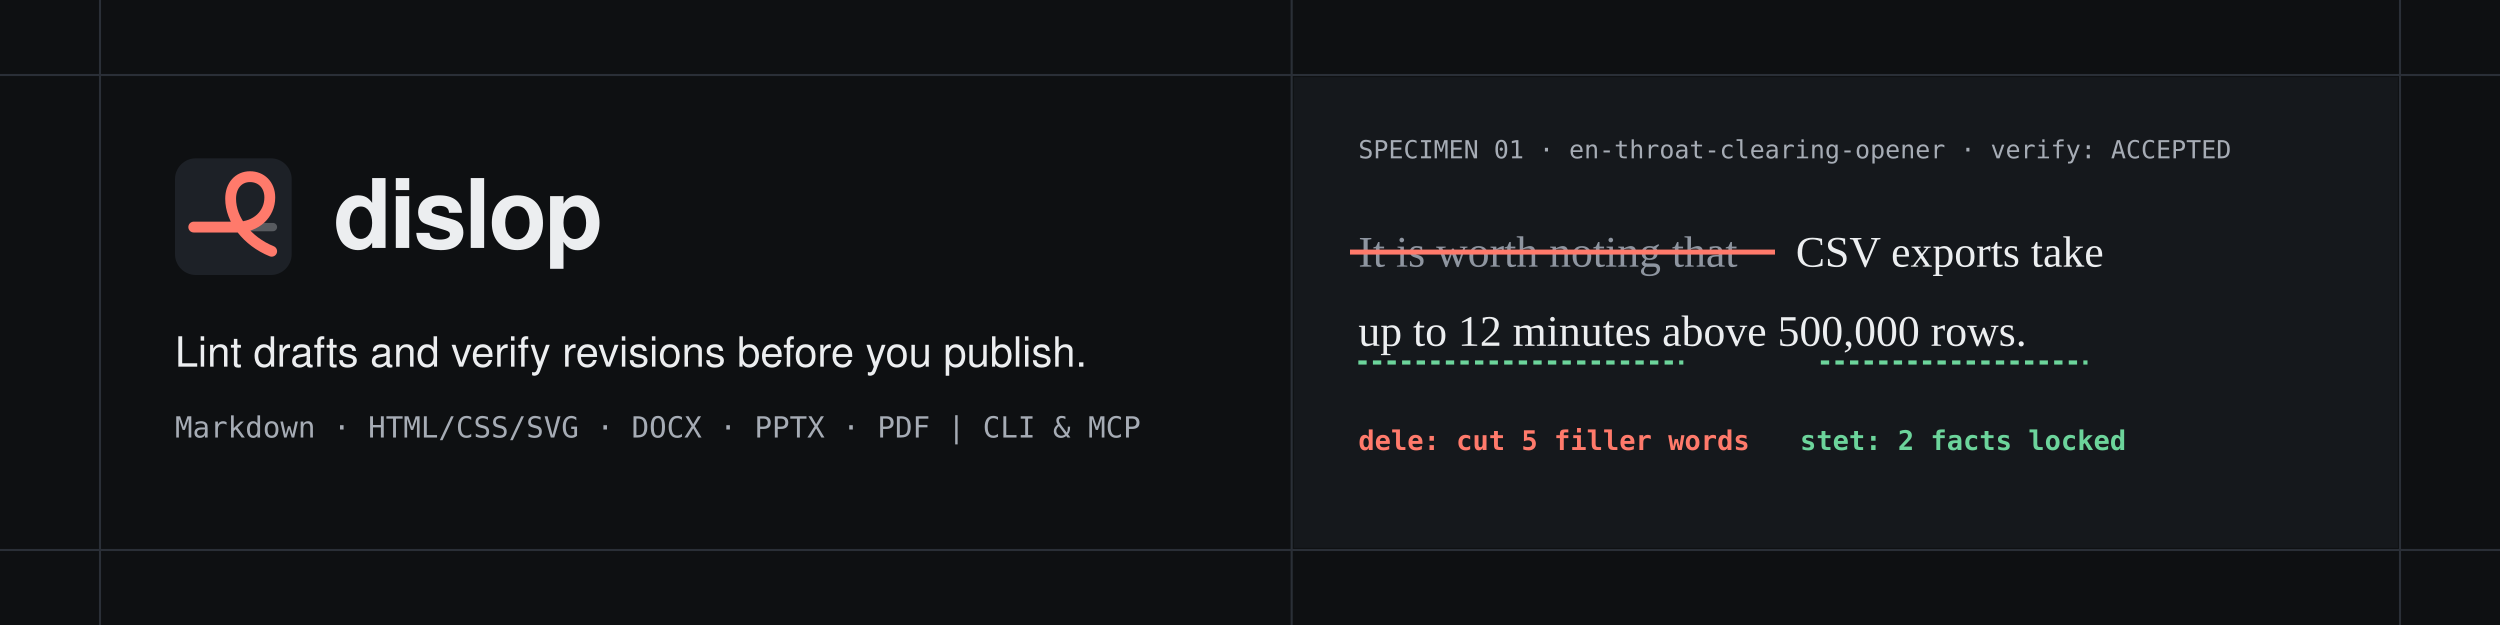
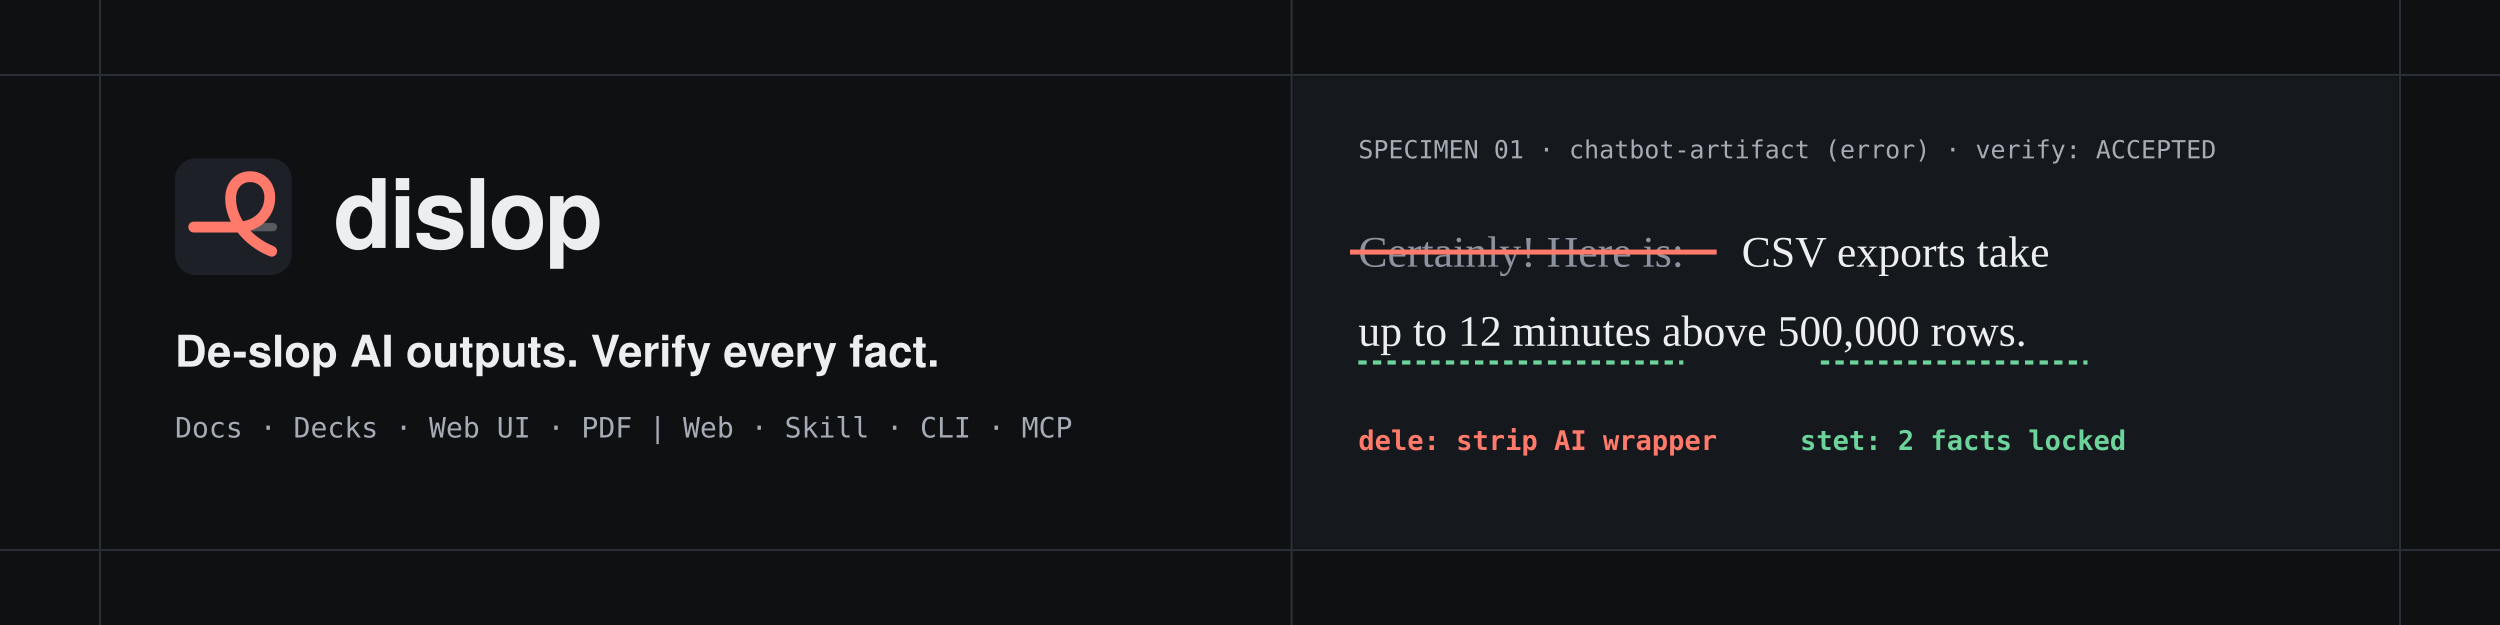
- <svg xmlns="http://www.w3.org/2000/svg" viewBox="0 0 1200 300" width="1200" height="300" fill="none" role="img" aria-label="dislop — Deterministic deliverable linter and revision verifier">
+ <svg xmlns="http://www.w3.org/2000/svg" viewBox="0 0 1200 300" width="1200" height="300" fill="none" role="img" aria-label="dislop — De-slop AI outputs and verify every fact">
  <rect width="1200" height="300" fill="#0E1012" />
  <line x1="48" y1="0" x2="48" y2="300" stroke="#2A2F37" stroke-width="1" />
  <line x1="620" y1="0" x2="620" y2="300" stroke="#2A2F37" stroke-width="1" />
  <line x1="1152" y1="0" x2="1152" y2="300" stroke="#2A2F37" stroke-width="1" />
  <line x1="0" y1="36" x2="1200" y2="36" stroke="#2A2F37" stroke-width="1" />
  <line x1="0" y1="264" x2="1200" y2="264" stroke="#2A2F37" stroke-width="1" />
  <g transform="translate(84, 76)">
    <rect width="56" height="56" rx="10" fill="#1D2127" />
    <line x1="9" y1="33" x2="47" y2="33" stroke="#ECEEF0" stroke-width="4" stroke-linecap="round" stroke-opacity="0.28" />
    <path d="M9 33H30C39 33 45.5 26.8 45.5 18.8C45.5 12.6 41.3 8.8 36 8.8C30.5 8.8 26.7 13.1 26.7 19.4C26.7 29.5 34.6 39.8 46.4 44.6" stroke="#FF7A6B" stroke-width="5.2" stroke-linecap="round" stroke-linejoin="round" />
    <text x="76" y="43" fill="#ECEEF0" font-family="-apple-system, BlinkMacSystemFont, 'Segoe UI', Helvetica, Arial, sans-serif" font-size="46" font-weight="700" letter-spacing="-1.2">dislop</text>
  </g>
-   <text x="84" y="176" fill="#ECEEF0" font-family="-apple-system, BlinkMacSystemFont, 'Segoe UI', Helvetica, Arial, sans-serif" font-size="20" font-weight="500">Lint drafts and verify revisions before you publish.</text>
-   <text x="84" y="210" fill="#A6ACB5" font-family="ui-monospace, SFMono-Regular, Menlo, Consolas, monospace" font-size="14">Markdown · HTML/CSS/SVG · DOCX · PPTX · PDF  |  CLI &amp; MCP</text>
+   <text x="84" y="176" fill="#ECEEF0" font-family="-apple-system, BlinkMacSystemFont, 'Segoe UI', Helvetica, Arial, sans-serif" font-size="21" font-weight="600">De-slop AI outputs. Verify every fact.</text>
+   <text x="84" y="210" fill="#A6ACB5" font-family="ui-monospace, SFMono-Regular, Menlo, Consolas, monospace" font-size="13.5">Docs · Decks · Web UI · PDF  |  Web · Skill · CLI · MCP</text>
  <rect x="621" y="37" width="530" height="226" fill="#15181C" />
-   <text x="652" y="76" fill="#A6ACB5" font-family="ui-monospace, SFMono-Regular, Menlo, Consolas, monospace" font-size="12">SPECIMEN 01  ·  en-throat-clearing-opener  ·  verify: ACCEPTED</text>
-   <text x="652" y="128" fill="#8E95A0" font-family="Georgia, 'Times New Roman', serif" font-size="21">It is worth noting that</text>
-   <line x1="648" y1="121" x2="852" y2="121" stroke="#FF7A6B" stroke-width="2.4" />
-   <text x="862" y="128" fill="#ECEEF0" font-family="Georgia, 'Times New Roman', serif" font-size="21">CSV exports take</text>
+   <text x="652" y="76" fill="#A6ACB5" font-family="ui-monospace, SFMono-Regular, Menlo, Consolas, monospace" font-size="12">SPECIMEN 01  ·  chatbot-artifact (error)  ·  verify: ACCEPTED</text>
+   <text x="652" y="128" fill="#8C939E" font-family="Georgia, 'Times New Roman', serif" font-size="21">Certainly! Here is:</text>
+   <line x1="648" y1="121" x2="824" y2="121" stroke="#FF7A6B" stroke-width="2.4" />
+   <text x="836" y="128" fill="#ECEEF0" font-family="Georgia, 'Times New Roman', serif" font-size="21">CSV exports take</text>
  <text x="652" y="166" fill="#ECEEF0" font-family="Georgia, 'Times New Roman', serif" font-size="21">up to 12 minutes above 500,000 rows.</text>
  <line x1="652" y1="174" x2="808" y2="174" stroke="#6CD49B" stroke-width="2" stroke-dasharray="4 3" />
  <line x1="874" y1="174" x2="1002" y2="174" stroke="#6CD49B" stroke-width="2" stroke-dasharray="4 3" />
-   <text x="652" y="216" fill="#FF7A6B" font-family="ui-monospace, SFMono-Regular, Menlo, Consolas, monospace" font-size="13" font-weight="600">dele: cut 5 filler words</text>
+   <text x="652" y="216" fill="#FF7A6B" font-family="ui-monospace, SFMono-Regular, Menlo, Consolas, monospace" font-size="13" font-weight="600">dele: strip AI wrapper</text>
  <text x="864" y="216" fill="#6CD49B" font-family="ui-monospace, SFMono-Regular, Menlo, Consolas, monospace" font-size="13" font-weight="600">stet: 2 facts locked</text>
</svg>
